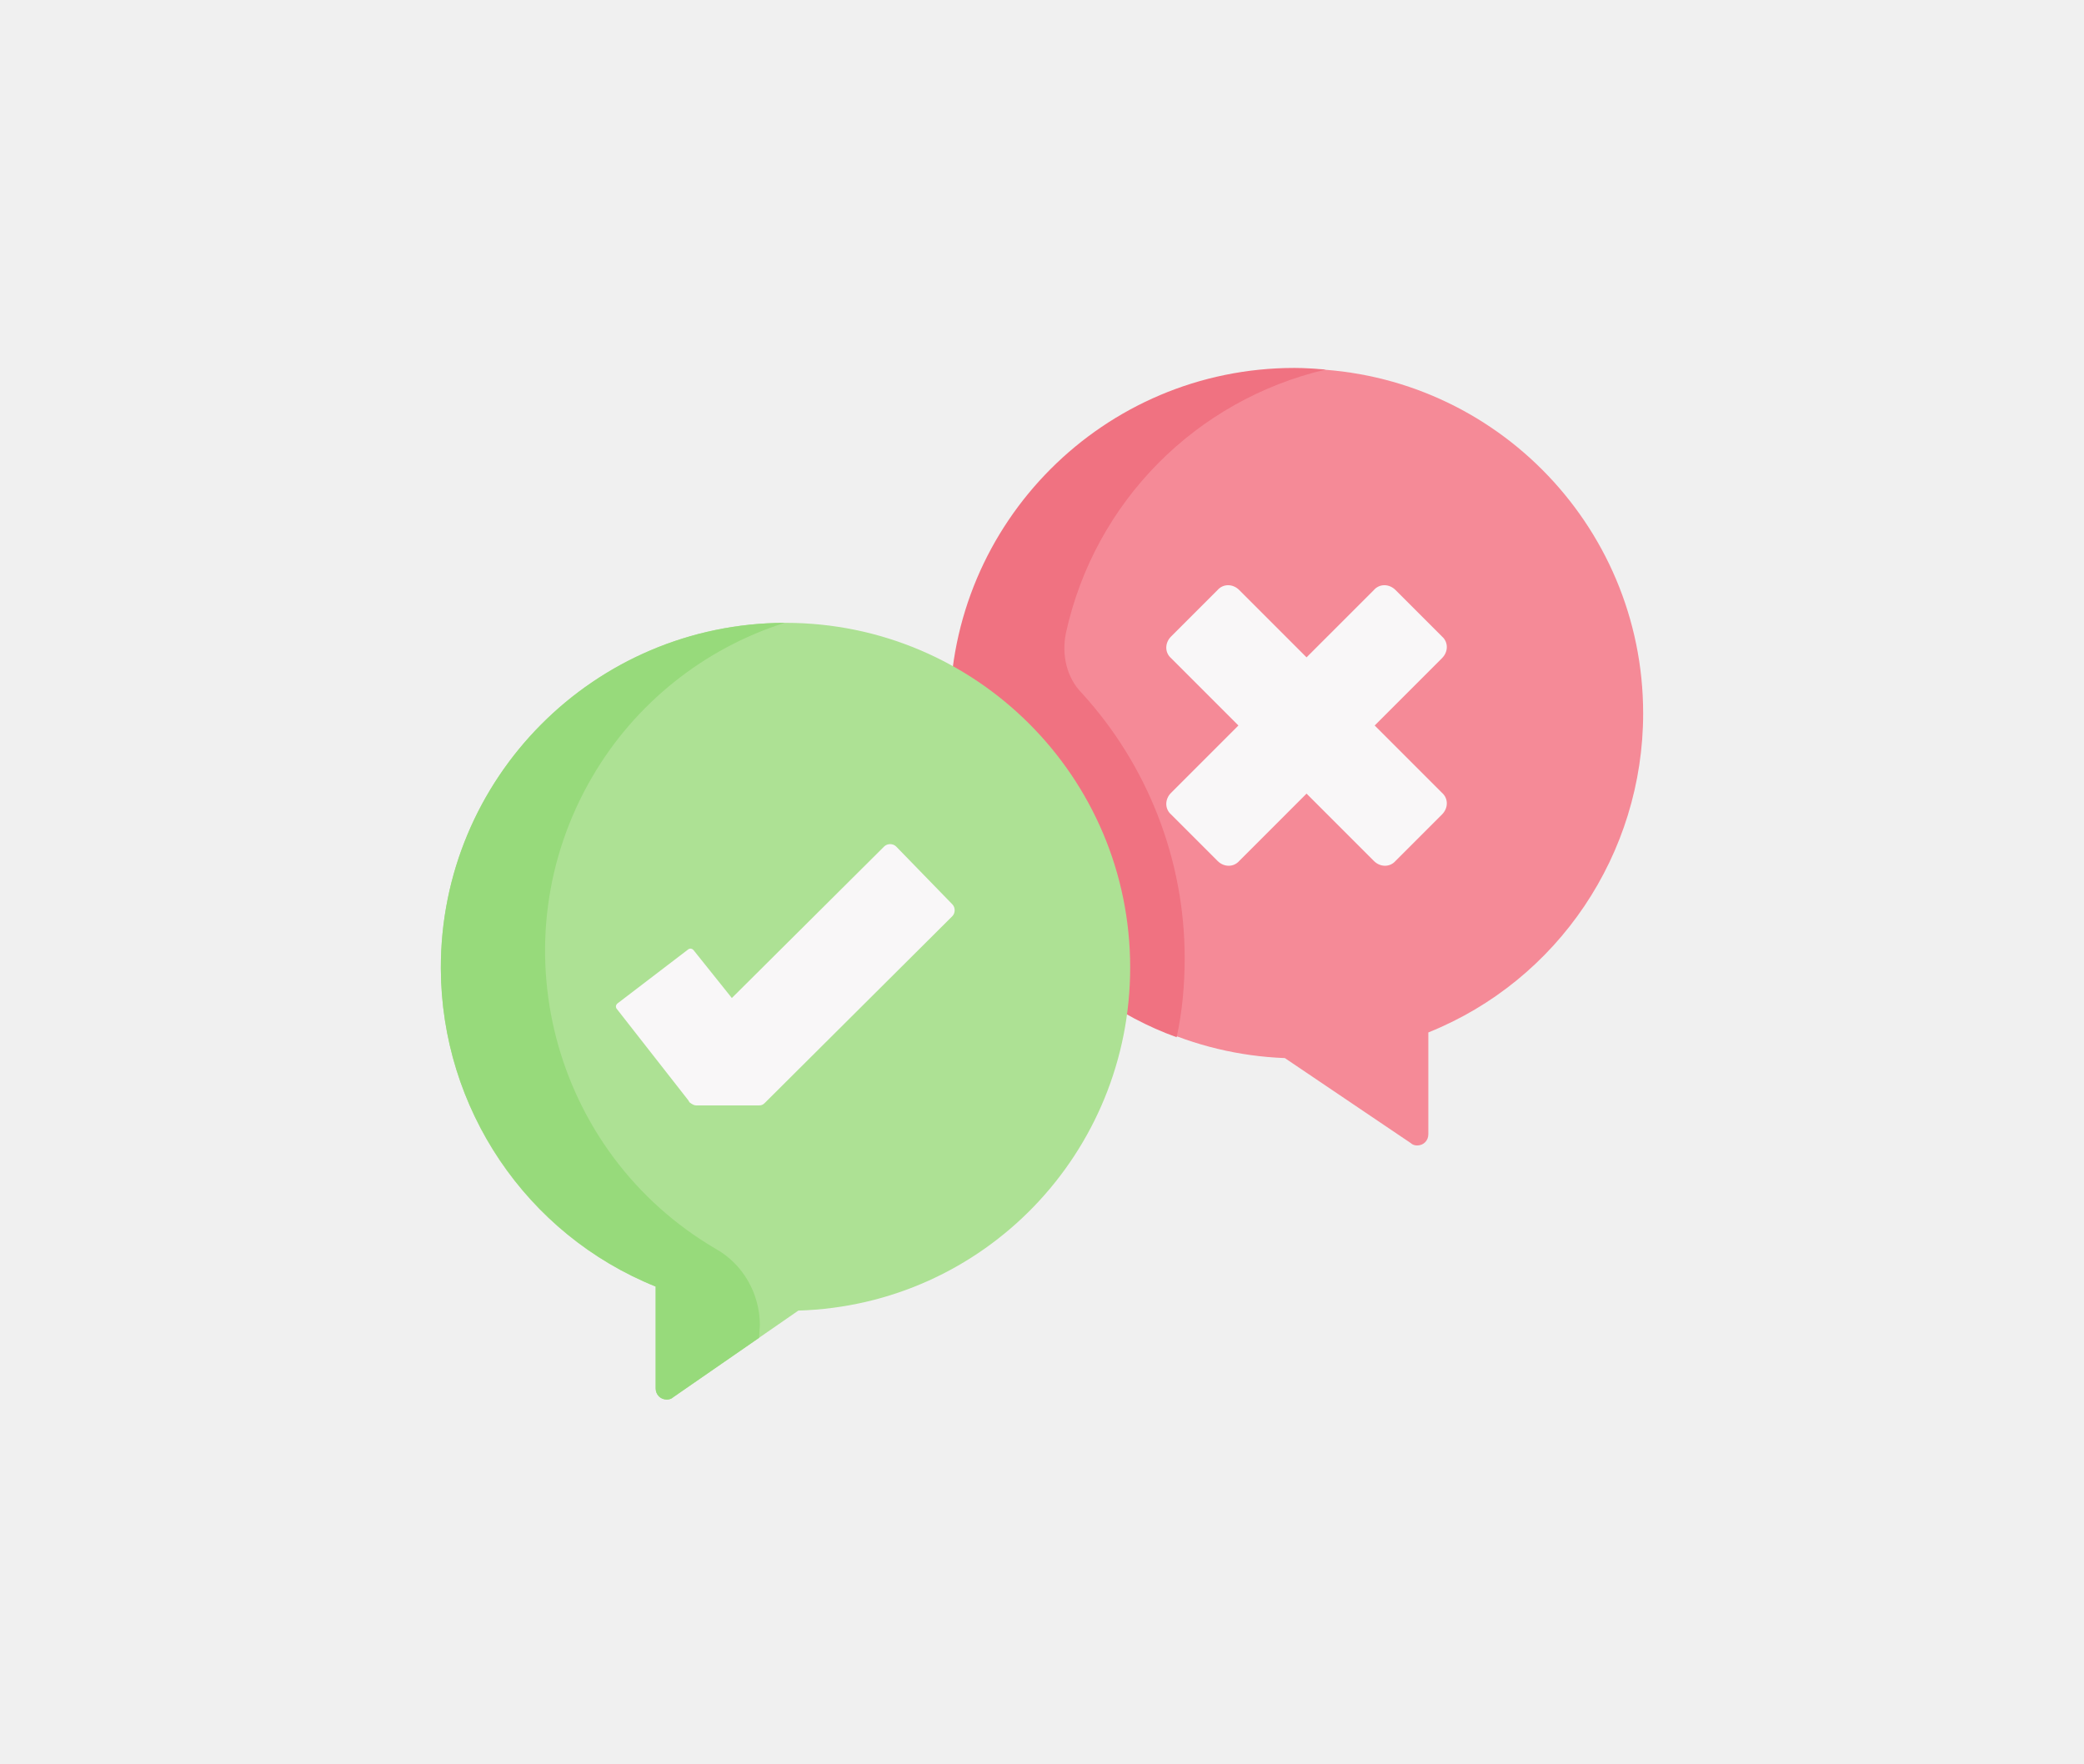
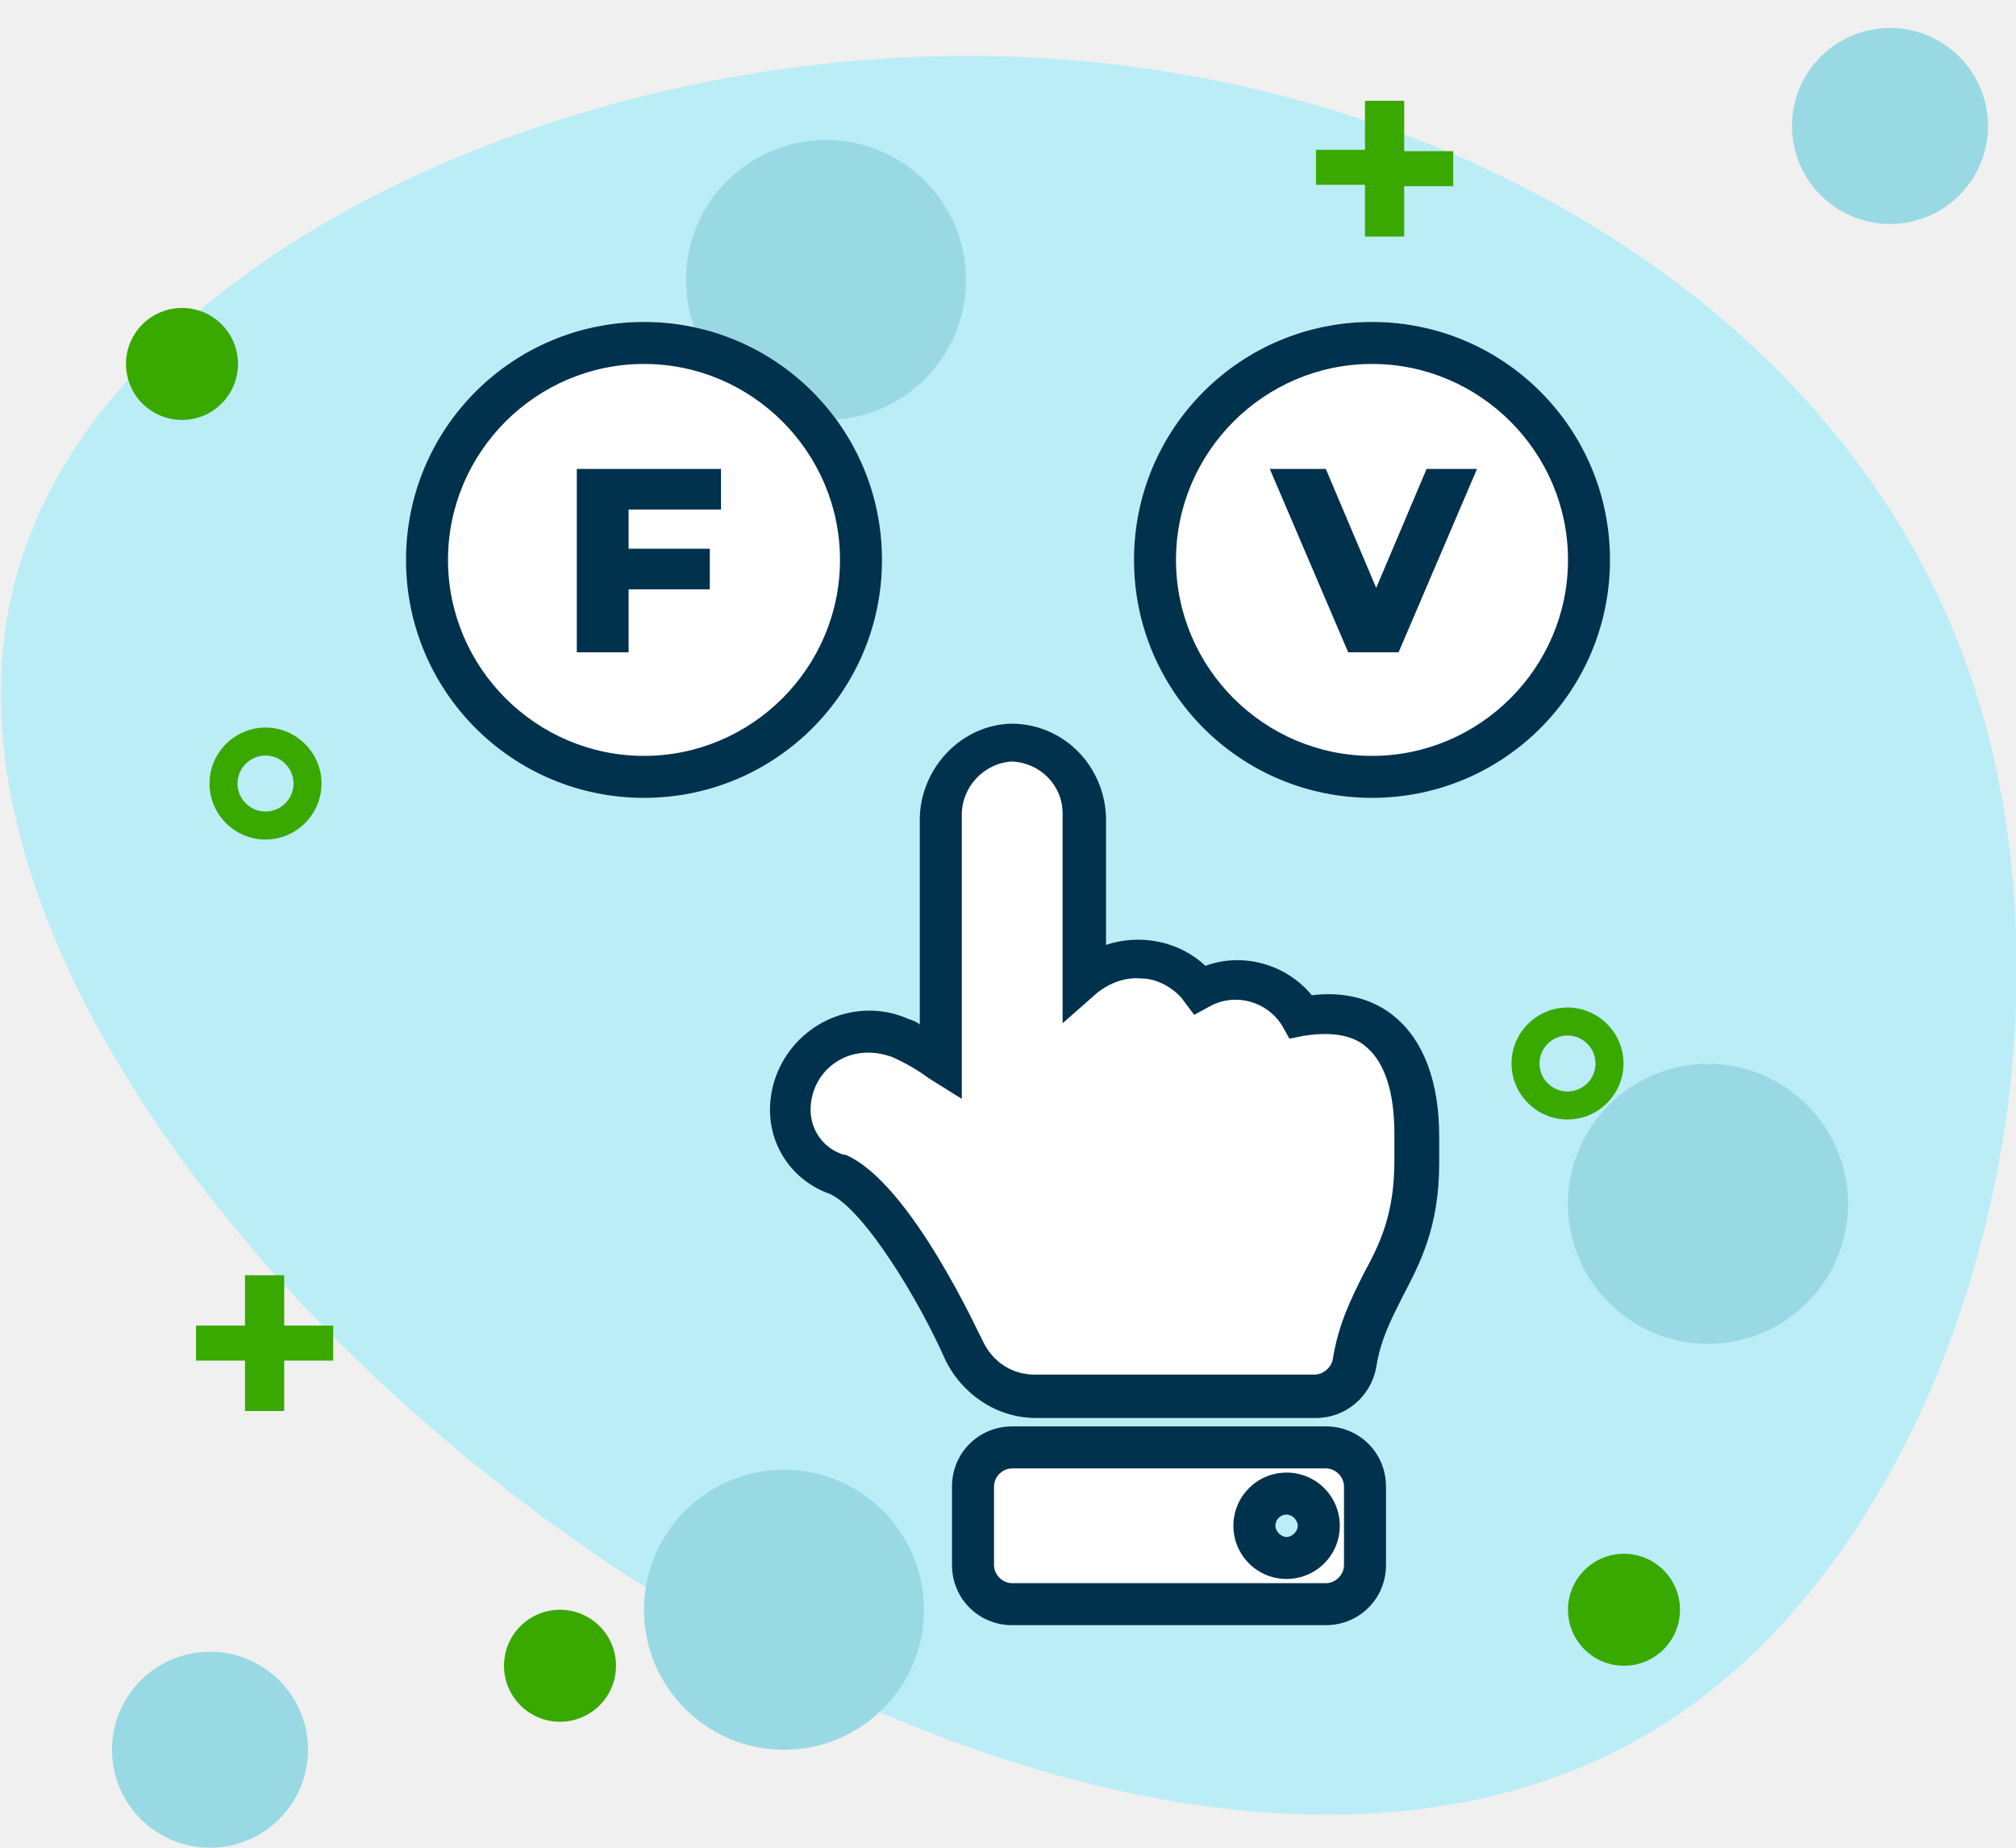
- <svg xmlns="http://www.w3.org/2000/svg" version="1.1" id="Layer_1" x="0px" y="0px" viewBox="0 0 260 220" style="enable-background:new 0 0 260 220;" xml:space="preserve">
+ <svg xmlns="http://www.w3.org/2000/svg" version="1.1" id="Layer_1" x="0px" y="0px" viewBox="0 0 144 132" style="enable-background:new 0 0 144 132;" xml:space="preserve">
  <style type="text/css">
- 	.st0{fill:#F58A97;}
- 	.st1{fill:#F07281;}
- 	.st2{fill:#ADE194;}
- 	.st3{fill:#97DA7B;}
- 	.st4{fill:#F9F7F8;}
+ 	.st0{fill:#BBEDF7;}
+ 	.st1{enable-background:new    ;}
+ 	.st2{fill:#39A900;}
+ 	.st3{fill:#99D9E3;enable-background:new    ;}
+ 	.st4{fill:#FFFFFF;}
+ 	.st5{fill:#00314D;}
</style>
-   <g transform="translate(-15411 -4254)">
-     <path class="st0" d="M15530,4343c0-23.8,19.3-43,43-43c23.8,0,43,19.3,43,43c0,17.5-10.6,33.3-26.8,39.8v12.7   c0,0.8-0.6,1.4-1.4,1.4c-0.3,0-0.6-0.1-0.8-0.3l-15.7-10.6C15548.2,4385.1,15530,4366.1,15530,4343z" />
-     <path class="st1" d="M15544,4332.9c3.6-16.3,16.2-29,32.4-32.8c-1.3-0.1-2.6-0.2-3.9-0.2c-23.8,0-43,19.3-43,43   c0,13.9,6.7,27,18.1,35.1l0,0c3.2,2.3,6.6,4.1,10.2,5.4c0.7-3.2,1-6.5,1-9.9c0-12.2-4.6-24-12.8-33   C15544.1,4338.6,15543.4,4335.7,15544,4332.9L15544,4332.9z" />
-     <path class="st2" d="M15552,4374.7c0-23.8-19.3-43-43-43c-23.8,0-43,19.3-43,43c0,17.5,10.6,33.3,26.8,39.8v12.7   c0,0.8,0.6,1.4,1.4,1.4c0.3,0,0.6-0.1,0.8-0.3l15.6-10.8C15533.8,4416.8,15552,4397.8,15552,4374.7L15552,4374.7z" />
-     <path class="st3" d="M15505.8,4419.3c0-3.9-2.1-7.6-5.5-9.5c-20.5-12-27.4-38.4-15.4-58.9c5.3-9.1,13.9-16,24-19.2   c-23.9,0.1-43,19.5-42.9,43.2c0.1,17.4,10.7,33.1,26.8,39.6v12.7c0,0.8,0.6,1.4,1.4,1.4c0.3,0,0.6-0.1,0.8-0.3l10.7-7.4   L15505.8,4419.3L15505.8,4419.3z" />
-     <g transform="translate(21.905 27.006)">
-       <path class="st4" d="M15560.6,4317.5l8.4-8.4c0.8-0.8,0.8-2,0-2.7l0,0l-5.8-5.8c-0.8-0.8-2-0.8-2.7,0l-8.4,8.4l-8.4-8.4    c-0.8-0.8-2-0.8-2.7,0l-5.8,5.8c-0.8,0.8-0.8,2,0,2.7l8.4,8.4l-8.4,8.4c-0.8,0.8-0.8,2,0,2.7l5.8,5.8c0.8,0.8,2,0.8,2.7,0l0,0    l8.4-8.4l8.4,8.4c0.8,0.8,2,0.8,2.7,0l0,0l5.8-5.8c0.8-0.8,0.8-2,0-2.7l0,0L15560.6,4317.5z" />
-       <path class="st4" d="M15476,4364.9h7.8c0.3,0,0.5-0.1,0.7-0.3l23.4-23.3c0.4-0.4,0.4-1.1,0-1.5l-7-7.2c-0.4-0.4-1.1-0.4-1.5,0l0,0    l-19,18.9l-4.8-6c-0.2-0.2-0.4-0.2-0.6-0.1l-8.9,6.8c-0.2,0.2-0.2,0.4-0.1,0.6l0,0l9,11.5c0,0.1,0.1,0.1,0.1,0.2    C15475.5,4364.8,15475.7,4364.9,15476,4364.9L15476,4364.9z" />
+   <g>
+     <path id="blob_2_" class="st0" d="M140.3,47c9.7,26.2-0.1,62.4-21.2,76c-21.1,13.7-53.4,4.8-79.2-13.8s-45-46.8-38.6-68.5   C7.7,18.8,39.8,3.5,70.6,4C101.3,4.5,130.6,20.8,140.3,47z" />
+     <g class="st1">
+       <path class="st2" d="M77.5,84.8v-3.6H74v-2.5h3.5v-3.6h2.8v3.6h3.5v2.5h-3.5v3.6H77.5z" />
+     </g>
+     <g class="st1">
+       <path class="st2" d="M17.5,100.8v-3.6H14v-2.5h3.5v-3.6h2.8v3.6h3.5v2.5h-3.5v3.6H17.5z" />
+     </g>
+     <g class="st1">
+       <path class="st2" d="M97.5,16.8v-3.6H94v-2.5h3.5V7.2h2.8v3.6h3.5v2.5h-3.5v3.6H97.5z" />
+     </g>
+     <circle id="Elipse_1" class="st2" cx="13" cy="26" r="4" />
+     <circle id="Elipse_2" class="st2" cx="40" cy="119" r="4" />
+     <circle id="Elipse_5" class="st2" cx="116" cy="115" r="4" />
+     <g>
+       <g>
+         <circle id="Elipse_6_00000023979627426814290630000010516790296006702262_" class="st3" cx="59" cy="20" r="10" />
+         <circle id="Elipse_7_00000020385437926372712300000006581666641395394947_" class="st3" cx="122" cy="86" r="10" />
+         <circle id="Elipse_11_00000174574204141642074510000009175148529509374094_" class="st3" cx="135" cy="9" r="7" />
+         <circle id="Elipse_12_00000020375207123352402510000003750372522028895370_" class="st3" cx="15" cy="125" r="7" />
+         <circle id="Elipse_8_00000004510068758373729200000008744464967105871002_" class="st3" cx="56" cy="115" r="10" />
+       </g>
+     </g>
+     <g id="Elipse_3" transform="translate(121.665 89.676)">
+       <path class="st2" d="M-9.7-9.7c-2.2,0-4-1.8-4-4s1.8-4,4-4s4,1.8,4,4S-7.5-9.7-9.7-9.7z M-9.7-15.7c-1.1,0-2,0.9-2,2s0.9,2,2,2    s2-0.9,2-2S-8.6-15.7-9.7-15.7z" />
+     </g>
+     <g id="Elipse_4" transform="translate(28.665 69.676)">
+       <path class="st2" d="M-9.7-9.7c-2.2,0-4-1.8-4-4s1.8-4,4-4s4,1.8,4,4S-7.5-9.7-9.7-9.7z M-9.7-15.7c-1.1,0-2,0.9-2,2s0.9,2,2,2    s2-0.9,2-2S-8.6-15.7-9.7-15.7z" />
+     </g>
+     <g>
+       <path id="Icon_awesome-hand-point-right" class="st4" d="M71.8,53.6c2.8,0.1,5.1,2.4,5.1,5.2v11.6c2.4-2.1,6-1.9,8.1,0.5    c0.1,0.1,0.1,0.1,0.2,0.2c2.5-1.5,5.8-0.6,7.3,1.9c5.7-1,8.3,2.6,8.3,8.5c0,0.3,0,1.5,0,1.9c0,7.2-3.6,9-4.5,14.4    c-0.2,1.4-1.4,2.4-2.8,2.4h-20l0,0c-2.2,0-4.2-1.3-5.1-3.3c-1.5-3.4-5.7-11.1-9-12.5c-2-0.7-3.4-2.5-3.4-4.7    c0-3.1,2.5-5.6,5.6-5.6c0.8,0,1.5,0.2,2.2,0.5c1,0.4,2,1,2.9,1.7V58.8C66.8,56,69,53.7,71.8,53.6z M71.9,103.8h22.4    c1.5,0,2.8,1.3,2.8,2.8v5.6c0,1.5-1.3,2.8-2.8,2.8H71.9c-1.5,0-2.8-1.3-2.8-2.8l0,0v-5.6C69.1,105.1,70.3,103.8,71.9,103.8    L71.9,103.8z M91.5,107.1c-1.3,0-2.3,1-2.3,2.3c0,1.3,1,2.3,2.3,2.3s2.3-1,2.3-2.3c0,0,0,0,0,0C93.8,108.1,92.7,107.1,91.5,107.1z    " />
+       <path class="st5" d="M94.7,116.1H72.3c-2.4,0-4.3-1.9-4.3-4.3v-5.6c0-2.4,1.9-4.3,4.3-4.3h22.4c2.4,0,4.3,1.9,4.3,4.3v5.6    C99,114.2,97.1,116.1,94.7,116.1z M72.3,104.9c-0.7,0-1.3,0.6-1.3,1.3v5.6c0,0.7,0.6,1.3,1.3,1.3h22.4c0.7,0,1.3-0.6,1.3-1.3v-5.6    c0-0.7-0.6-1.3-1.3-1.3H72.3z M91.9,112.8c-2.1,0-3.8-1.7-3.8-3.8s1.7-3.8,3.8-3.8c2.1,0,3.8,1.7,3.8,3.8    C95.7,111.1,94,112.8,91.9,112.8z M91.9,108.2c-0.5,0-0.8,0.4-0.8,0.8s0.4,0.8,0.8,0.8s0.8-0.4,0.8-0.8S92.3,108.2,91.9,108.2z     M94,101.3H74c-2.8,0-5.3-1.7-6.5-4.2c-1.8-4.1-5.7-10.6-8.2-11.8c-2.6-0.9-4.3-3.3-4.3-6c0-3.9,3.2-7.1,7.1-7.1c0,0,0,0,0,0    c1,0,1.9,0.2,2.8,0.6c0.3,0.1,0.6,0.2,0.8,0.4V58.4c0.1-3.6,3-6.6,6.5-6.7l0.1,0l0.1,0c3.7,0.1,6.5,3.1,6.6,6.7v9.1    c2.4-0.8,5.2-0.3,7.1,1.5c2.7-1,5.8-0.1,7.6,2.1c2.4-0.3,4.5,0.3,6,1.6c2,1.7,3.1,4.6,3.1,8.5c0,0.2,0,0.5,0,0.9c0,0.4,0,0.8,0,1    c0,4.6-1.4,7.2-2.6,9.5c-0.8,1.6-1.6,3.1-1.9,5.1C97.9,99.8,96.1,101.3,94,101.3z M62,75.2c-2.3,0-4.1,1.8-4.1,4.1    c0,1.5,1,2.8,2.4,3.2l0.1,0c4.7,2,9.7,13.2,9.8,13.3c0.7,1.5,2.1,2.4,3.7,2.4h20c0.6,0,1.2-0.5,1.3-1.1c0.4-2.5,1.3-4.3,2.2-6.1    c1.2-2.2,2.2-4.3,2.2-8.1c0-0.2,0-0.6,0-1c0-0.4,0-0.7,0-0.9c0-3-0.7-5.1-2-6.2c-1-0.9-2.6-1.1-4.5-0.8l-1,0.2l-0.5-0.9    c-1.1-1.8-3.4-2.4-5.2-1.4l-1.1,0.6l-0.9-1.2c-0.7-0.8-1.8-1.4-2.9-1.4c-1.1-0.1-2.2,0.3-3.1,1l-2.5,2.2v-15c0-2-1.6-3.6-3.6-3.7    c-2,0.1-3.6,1.8-3.6,3.8l0,20.3L66.3,77c-0.8-0.6-1.7-1.1-2.6-1.5C63.1,75.3,62.6,75.2,62,75.2C62,75.2,62,75.2,62,75.2z" />
+       <circle class="st4" cx="98" cy="40" r="17" />
+       <g>
+         <path class="st5" d="M98,57c-9.4,0-17-7.6-17-17s7.6-17,17-17s17,7.6,17,17S107.4,57,98,57z M98,26c-7.7,0-14,6.3-14,14     s6.3,14,14,14s14-6.3,14-14S105.7,26,98,26z" />
+         <path id="Trazado_23" class="st5" d="M105.5,33.5l-5.6,13.1h-3.6l-5.6-13.1h4l3.6,8.5l3.6-8.5H105.5z" />
+       </g>
+       <circle class="st4" cx="46" cy="40" r="17" />
+       <g>
+         <path class="st5" d="M46,57c-9.4,0-17-7.6-17-17s7.6-17,17-17s17,7.6,17,17S55.4,57,46,57z M46,26c-7.7,0-14,6.3-14,14     s6.3,14,14,14s14-6.3,14-14S53.7,26,46,26z" />
+         <path id="Trazado_22" class="st5" d="M44.9,36.3v2.9h5.8v2.9h-5.8v4.5h-3.7V33.5h10.3v2.9H44.9z" />
+       </g>
    </g>
  </g>
</svg>
